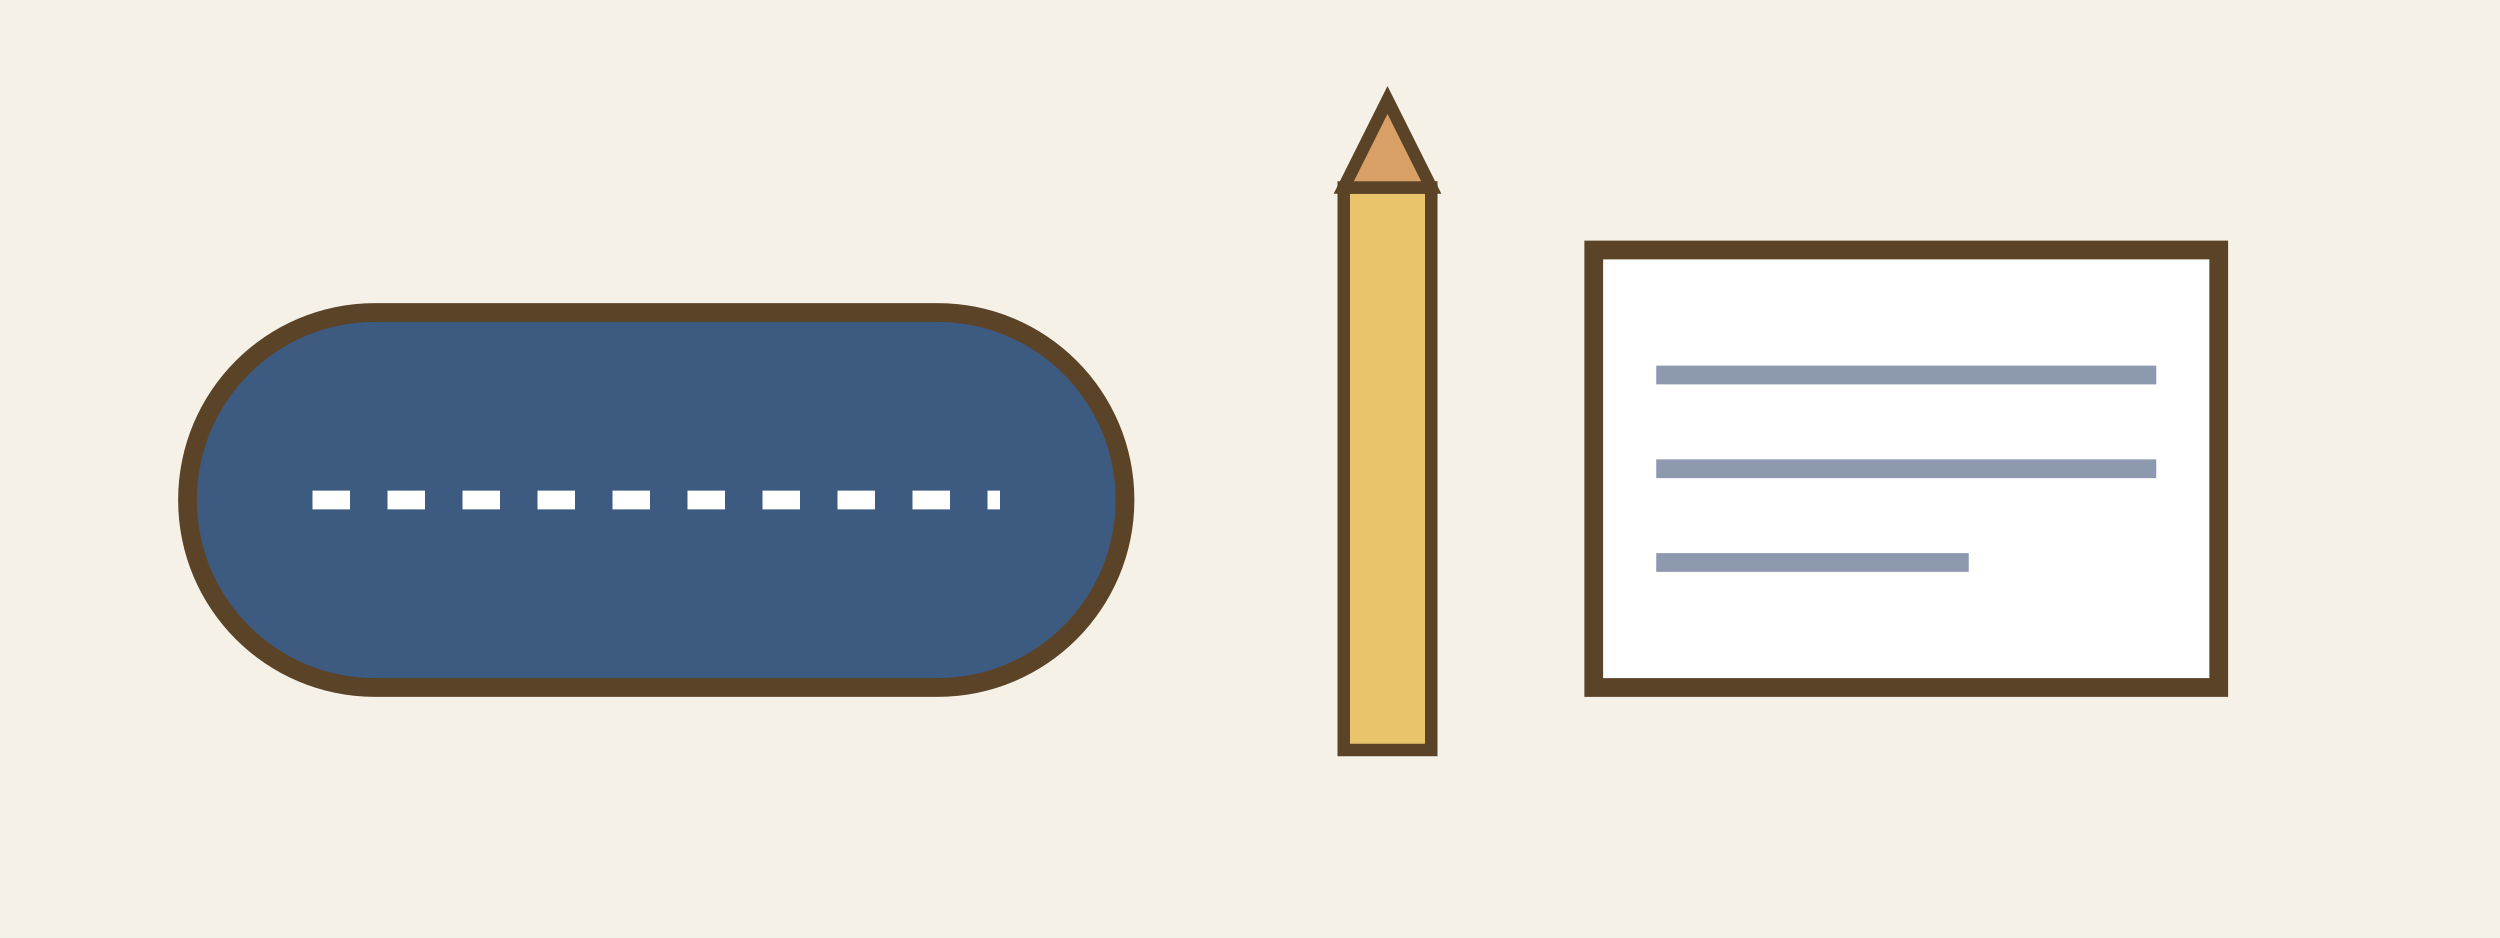
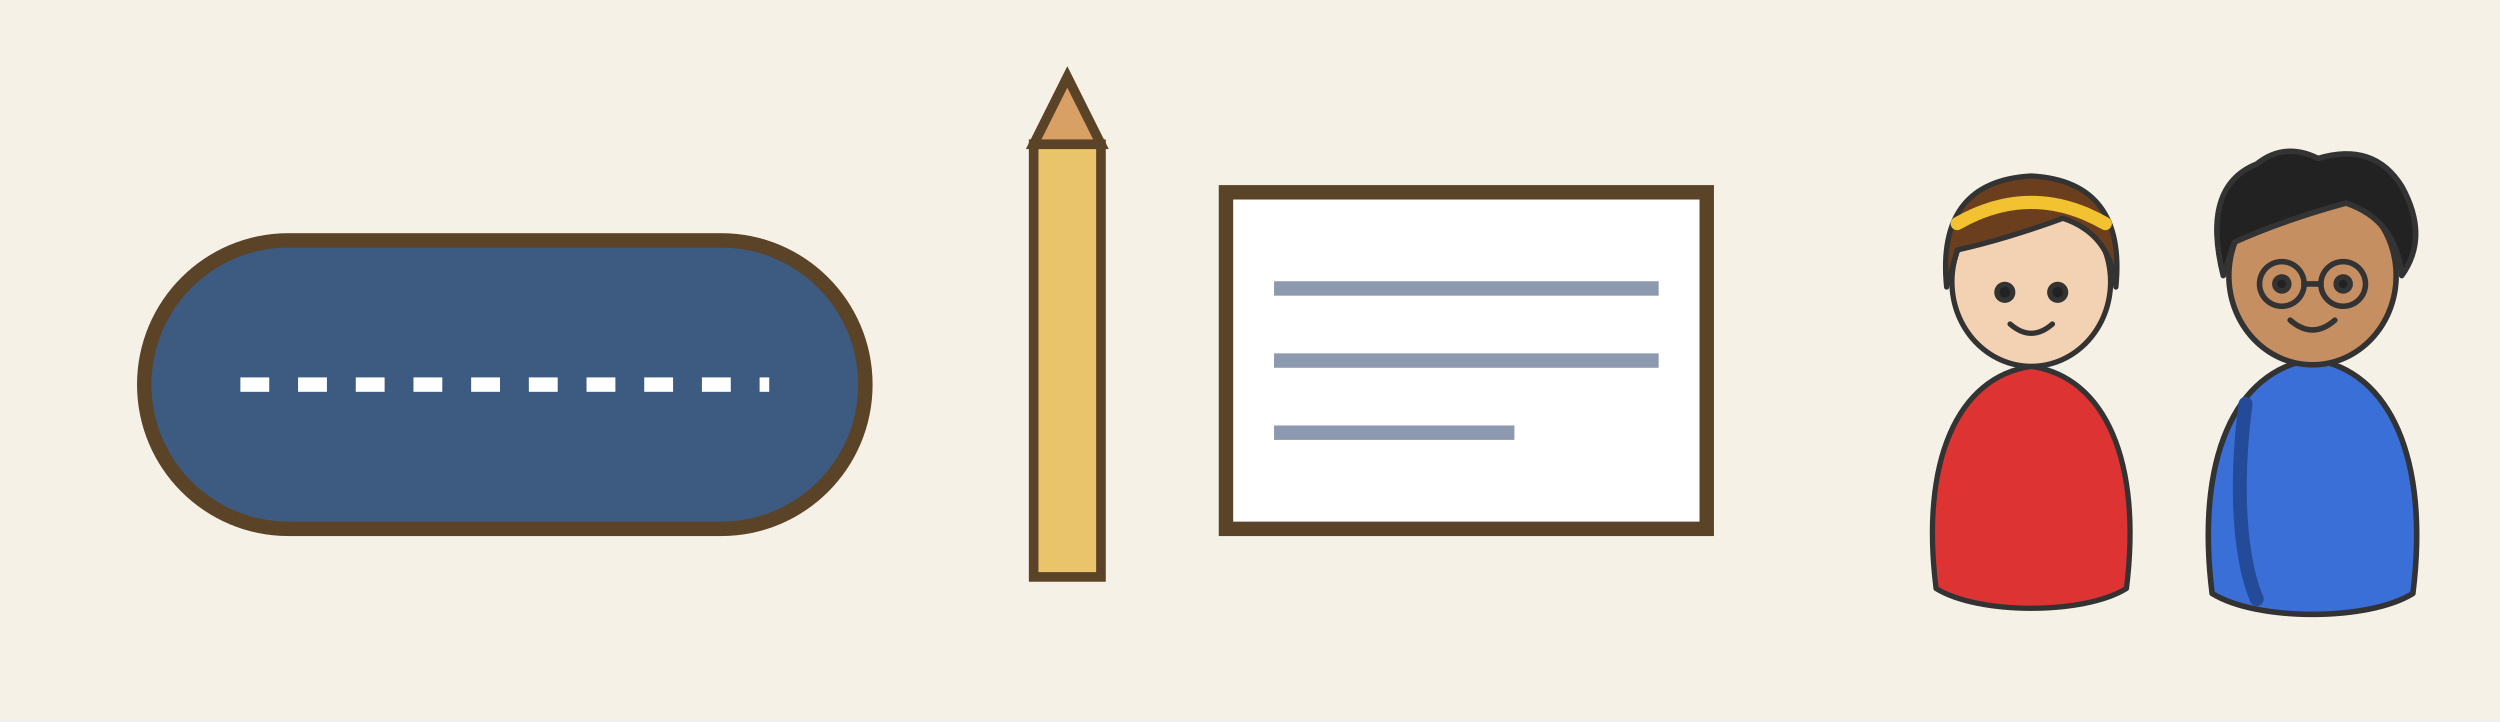
- <svg xmlns="http://www.w3.org/2000/svg" viewBox="0 0 400 150" width="400" height="150">
-   <rect width="400" height="150" fill="#f6f1e7" />
+ <svg xmlns="http://www.w3.org/2000/svg" viewBox="0 0 520 150" width="520" height="150" role="img">
+   <rect width="520" height="150" fill="#f6f1e7" />
  <rect x="30" y="50" width="150" height="60" rx="30" fill="#3d5a80" stroke="#5a4326" stroke-width="3" />
  <path d="M50 80h110" stroke="#fff" stroke-width="3" stroke-dasharray="6 6" />
  <rect x="215" y="30" width="14" height="90" fill="#e9c46a" stroke="#5a4326" stroke-width="2" />
  <path d="M215 30l7-14 7 14z" fill="#d9a066" stroke="#5a4326" stroke-width="2" />
  <rect x="255" y="40" width="100" height="70" fill="#fff" stroke="#5a4326" stroke-width="3" />
  <path d="M265 60h80M265 75h80M265 90h50" stroke="#8d99ae" stroke-width="3" />
+   <g class="lea" transform="translate(395,30) scale(0.55)" stroke="#333" stroke-width="2" stroke-linejoin="round" stroke-linecap="round">
+     <path d="M14 168 C8 120 22 88 50 84 C78 88 92 120 86 168 C70 178 30 178 14 168 Z" fill="#d33" />
+     <ellipse cx="50" cy="52" rx="30" ry="32" fill="#f3d2b3" />
+     <path d="M18 54 Q14 14 50 12 Q86 14 82 54 Q80 34 62 28 Q40 36 22 40 Z" fill="#6b3f1e" />
+     <path d="M22 30 Q50 14 78 30" fill="none" stroke="#f2c230" stroke-width="5" />
+     <circle cx="40" cy="56" r="3" fill="#222" />
+     <circle cx="60" cy="56" r="3" fill="#222" />
+     <path d="M42 68 Q50 75 58 68" fill="none" />
+   </g>
+   <g class="noe" transform="translate(452,26) scale(0.58)" stroke="#333" stroke-width="2" stroke-linejoin="round" stroke-linecap="round">
+     <path d="M14 168 C8 120 22 88 50 84 C78 88 92 120 86 168 C70 178 30 178 14 168 Z" fill="#3a6fd8" />
+     <path d="M26 100 C22 130 24 156 30 170" stroke="#244a9a" stroke-width="5" fill="none" />
+     <ellipse cx="50" cy="54" rx="30" ry="32" fill="#c68f62" />
+     <path d="M18 54 Q10 22 30 14 Q40 6 52 12 Q72 6 82 22 Q92 40 82 54 Q80 34 62 28 Q40 34 22 42 Z" fill="#222" />
+     <circle cx="39" cy="57" r="8" fill="none" />
+     <circle cx="61" cy="57" r="8" fill="none" />
+     <path d="M47 57 L53 57" fill="none" />
+     <circle cx="39" cy="57" r="2.5" fill="#222" />
+     <circle cx="61" cy="57" r="2.5" fill="#222" />
+     <path d="M42 70 Q50 77 58 70" fill="none" />
+   </g>
</svg>
